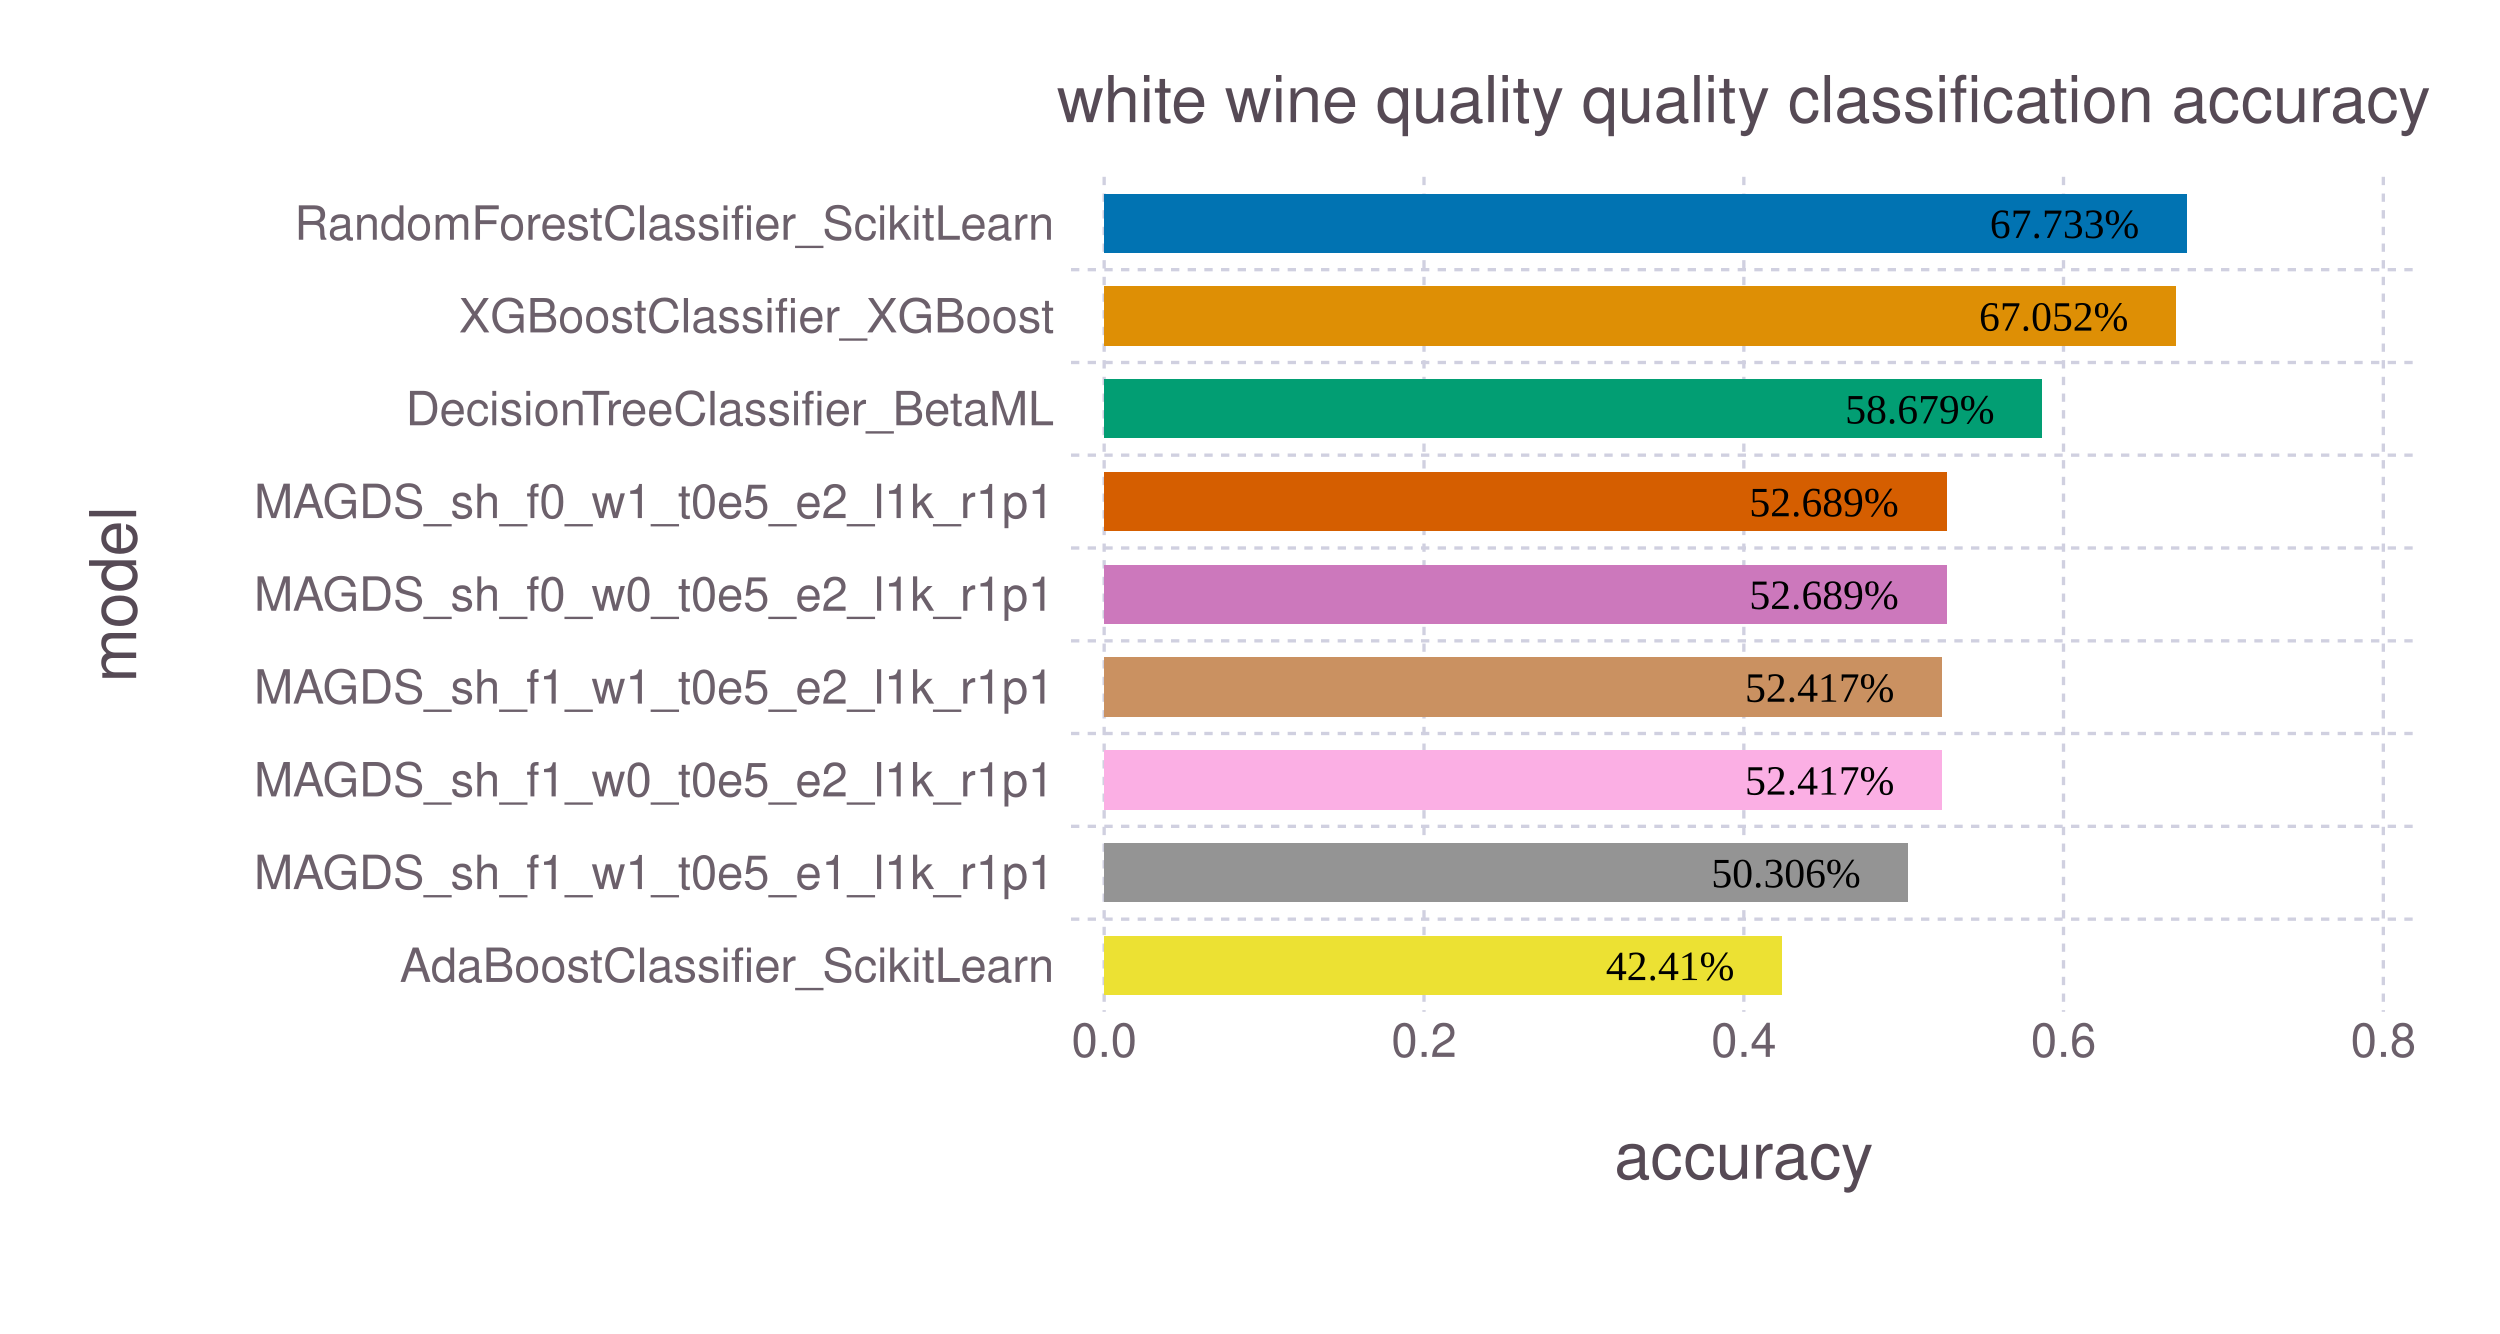
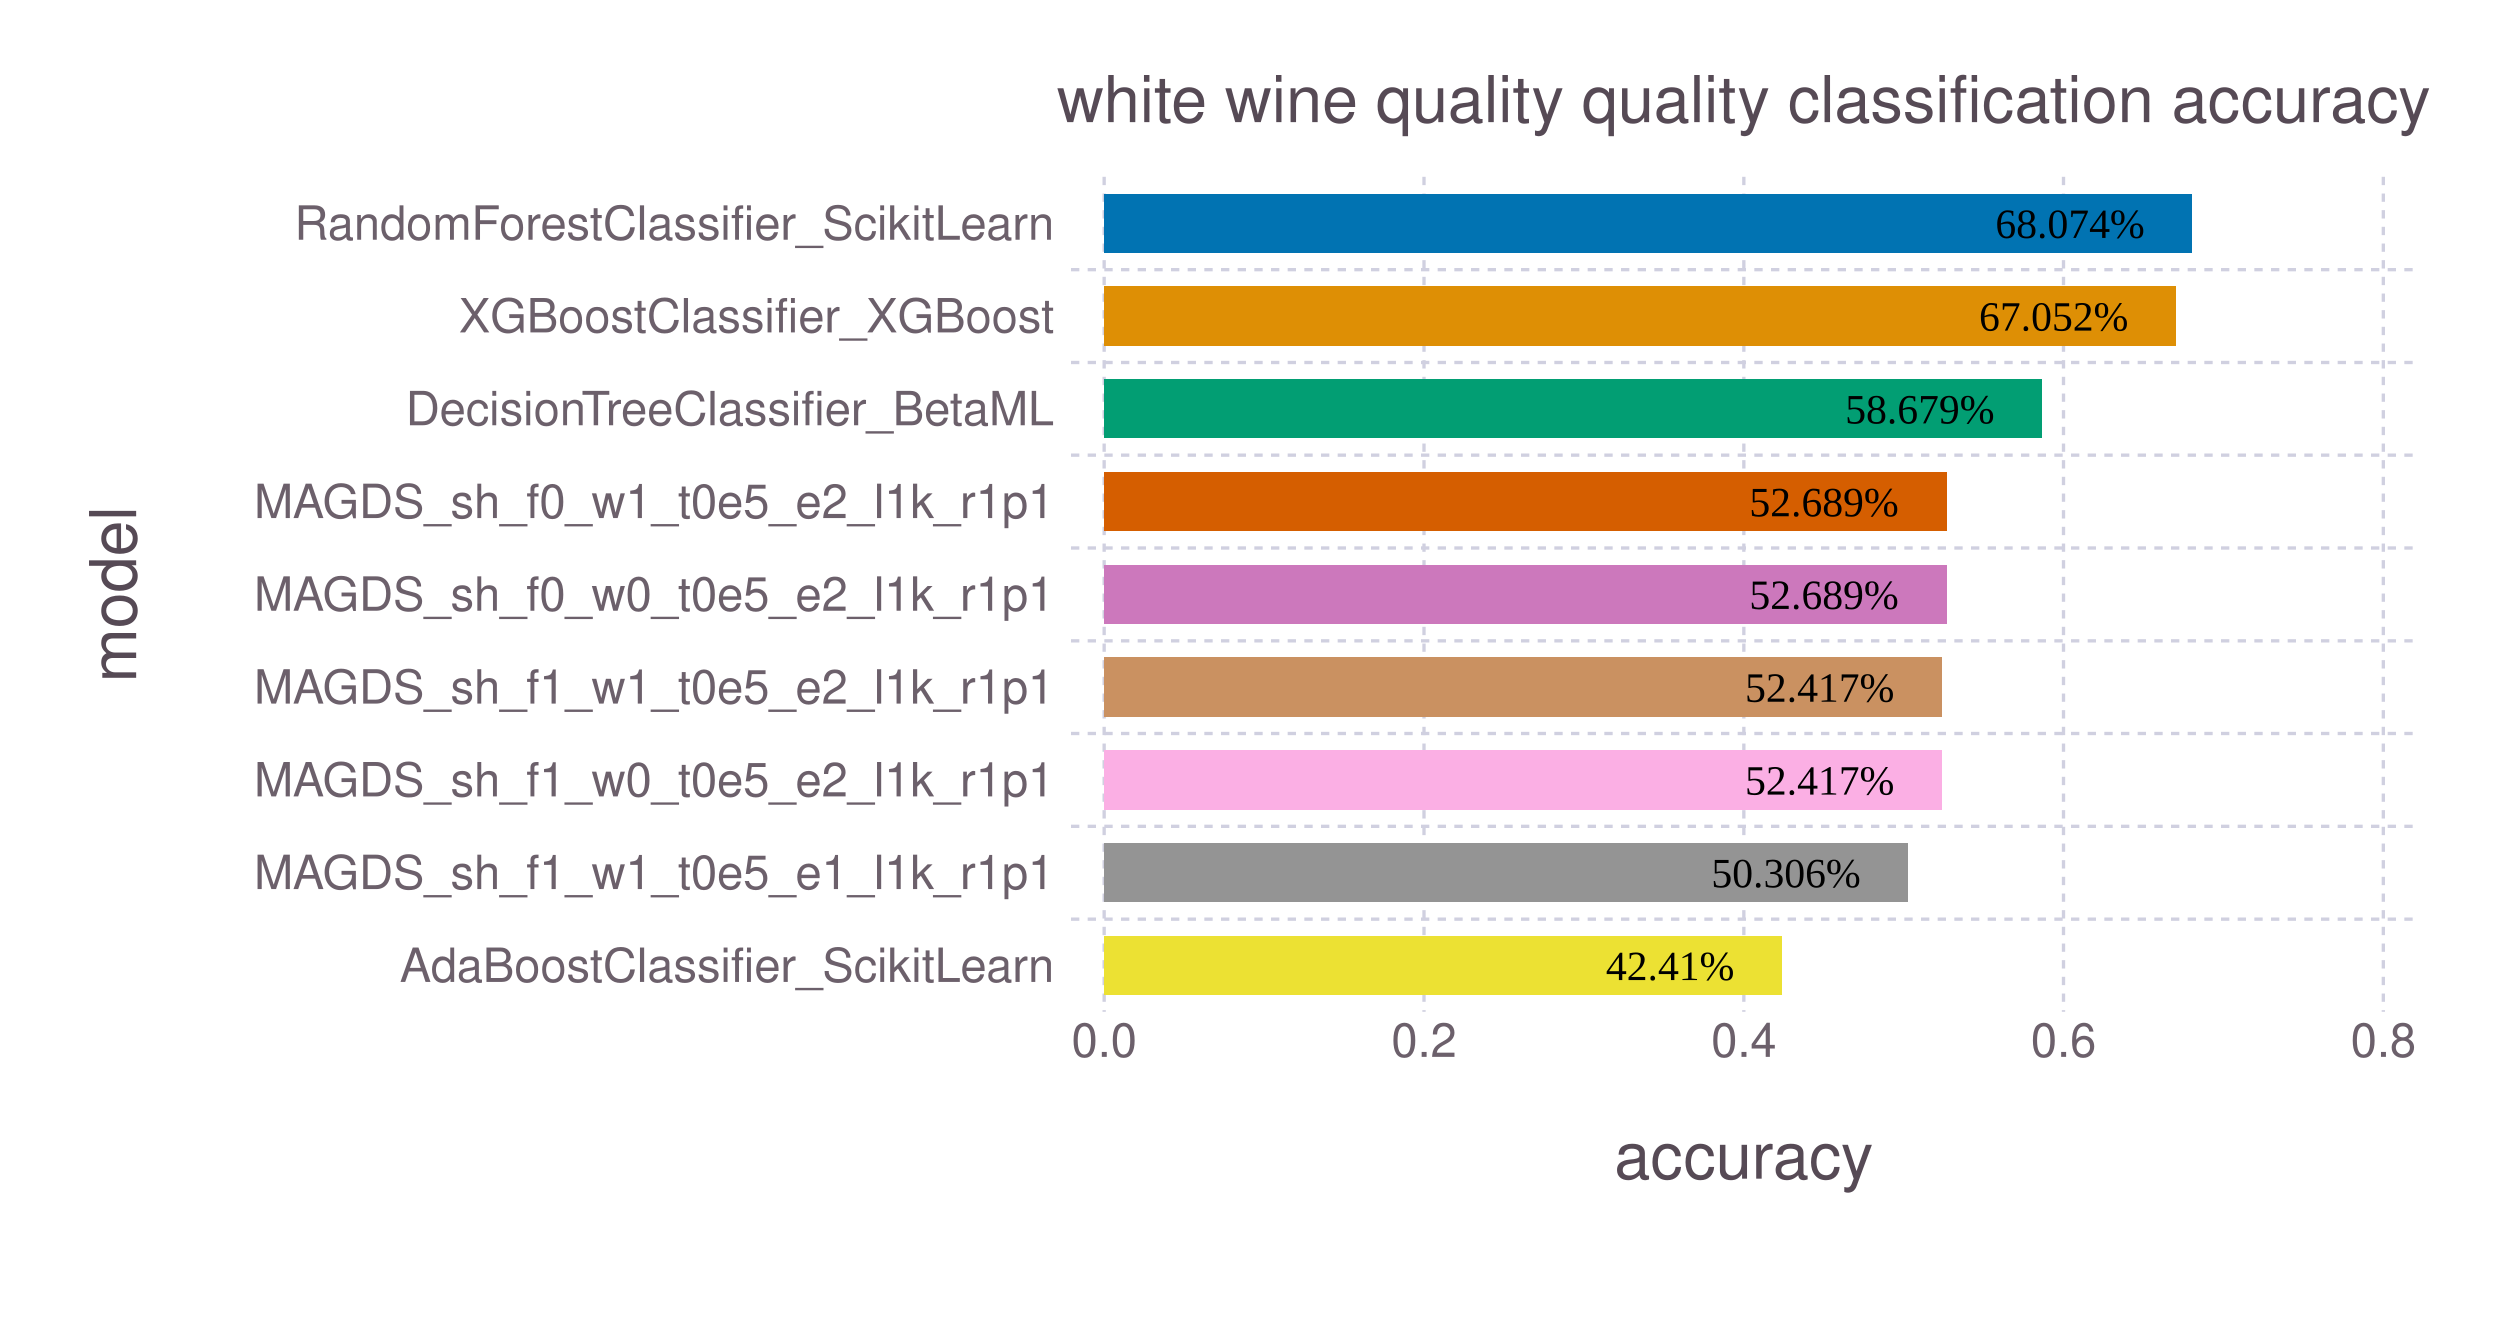
<svg xmlns="http://www.w3.org/2000/svg" version="1.2" width="150mm" height="80mm" viewBox="0 0 150 80" stroke="none" fill="#000000" stroke-width="0.3" font-size="3.88">
  <defs>
    <marker id="arrow" markerWidth="15" markerHeight="7" refX="5" refY="3.5" orient="auto" markerUnits="strokeWidth">
      <path d="M0,0 L15,3.5 L0,7 z" stroke="context-stroke" fill="context-stroke" />
    </marker>
  </defs>
-   <g class="plotroot xscalable" id="img-10c24a34-1">
-     <g font-size="3.88" font-family="'PT Sans','Helvetica Neue','Helvetica',sans-serif" fill="#564A55" stroke="#000000" stroke-opacity="0.000" id="img-10c24a34-2">
+   <g class="plotroot xscalable" id="img-3cbf632c-1">
+     <g font-size="3.88" font-family="'PT Sans','Helvetica Neue','Helvetica',sans-serif" fill="#564A55" stroke="#000000" stroke-opacity="0.000" id="img-3cbf632c-2">
      <g transform="translate(104.63,68.39)">
        <g class="primitive">
          <text text-anchor="middle" dy="0.6em">accuracy</text>
        </g>
      </g>
    </g>
-     <g class="guide xlabels" font-size="2.82" font-family="'PT Sans Caption','Helvetica Neue','Helvetica',sans-serif" fill="#6C606B" id="img-10c24a34-3">
+     <g class="guide xlabels" font-size="2.82" font-family="'PT Sans Caption','Helvetica Neue','Helvetica',sans-serif" fill="#6C606B" id="img-3cbf632c-3">
      <g transform="translate(66.25,61.72)">
        <g class="primitive">
          <text text-anchor="middle" dy="0.6em">0.0</text>
        </g>
      </g>
      <g transform="translate(85.44,61.72)">
        <g class="primitive">
          <text text-anchor="middle" dy="0.6em">0.2</text>
        </g>
      </g>
      <g transform="translate(104.63,61.72)">
        <g class="primitive">
          <text text-anchor="middle" dy="0.6em">0.4</text>
        </g>
      </g>
      <g transform="translate(123.81,61.72)">
        <g class="primitive">
          <text text-anchor="middle" dy="0.6em">0.6</text>
        </g>
      </g>
      <g transform="translate(143,61.72)">
        <g class="primitive">
          <text text-anchor="middle" dy="0.6em">0.8</text>
        </g>
      </g>
    </g>
-     <g clip-path="url(#img-10c24a34-4)">
-       <g id="img-10c24a34-5">
-         <g pointer-events="visible" stroke-width="0.3" fill="#000000" fill-opacity="0.000" stroke="#000000" stroke-opacity="0.000" class="guide background" id="img-10c24a34-6">
-           <g transform="translate(104.63,35.66)" id="img-10c24a34-7">
+     <g clip-path="url(#img-3cbf632c-4)">
+       <g id="img-3cbf632c-5">
+         <g pointer-events="visible" stroke-width="0.3" fill="#000000" fill-opacity="0.000" stroke="#000000" stroke-opacity="0.000" class="guide background" id="img-3cbf632c-6">
+           <g transform="translate(104.63,35.66)" id="img-3cbf632c-7">
            <path d="M-40.37,-25.05 L40.37,-25.05 40.37,25.05 -40.37,25.05  z" class="primitive" />
          </g>
        </g>
-         <g class="guide ygridlines xfixed" stroke-dasharray="0.5,0.5" stroke-width="0.2" stroke="#D0D0E0" id="img-10c24a34-8">
-           <g transform="translate(104.63,16.18)" id="img-10c24a34-9">
-             <path fill="none" d="M-40.37,0 L40.37,0 " class="primitive" />
-           </g>
-           <g transform="translate(104.63,21.75)" id="img-10c24a34-10">
-             <path fill="none" d="M-40.37,0 L40.37,0 " class="primitive" />
-           </g>
-           <g transform="translate(104.63,27.31)" id="img-10c24a34-11">
-             <path fill="none" d="M-40.37,0 L40.37,0 " class="primitive" />
-           </g>
-           <g transform="translate(104.63,32.88)" id="img-10c24a34-12">
-             <path fill="none" d="M-40.37,0 L40.37,0 " class="primitive" />
-           </g>
-           <g transform="translate(104.63,38.45)" id="img-10c24a34-13">
-             <path fill="none" d="M-40.37,0 L40.37,0 " class="primitive" />
-           </g>
-           <g transform="translate(104.63,44.01)" id="img-10c24a34-14">
-             <path fill="none" d="M-40.37,0 L40.37,0 " class="primitive" />
-           </g>
-           <g transform="translate(104.63,49.58)" id="img-10c24a34-15">
-             <path fill="none" d="M-40.37,0 L40.37,0 " class="primitive" />
-           </g>
-           <g transform="translate(104.63,55.15)" id="img-10c24a34-16">
-             <path fill="none" d="M-40.37,0 L40.37,0 " class="primitive" />
-           </g>
-         </g>
-         <g class="guide xgridlines yfixed" stroke-dasharray="0.5,0.5" stroke-width="0.2" stroke="#D0D0E0" id="img-10c24a34-17">
-           <g transform="translate(66.25,35.66)" id="img-10c24a34-18">
-             <path fill="none" d="M0,-25.05 L0,25.05 " class="primitive" />
-           </g>
-           <g transform="translate(85.44,35.66)" id="img-10c24a34-19">
-             <path fill="none" d="M0,-25.05 L0,25.05 " class="primitive" />
-           </g>
-           <g transform="translate(104.63,35.66)" id="img-10c24a34-20">
-             <path fill="none" d="M0,-25.05 L0,25.05 " class="primitive" />
-           </g>
-           <g transform="translate(123.81,35.66)" id="img-10c24a34-21">
-             <path fill="none" d="M0,-25.05 L0,25.05 " class="primitive" />
-           </g>
-           <g transform="translate(143,35.66)" id="img-10c24a34-22">
-             <path fill="none" d="M0,-25.05 L0,25.05 " class="primitive" />
-           </g>
-         </g>
-         <g class="plotpanel" id="img-10c24a34-23">
-           <g shape-rendering="crispEdges" stroke-width="0.3" id="img-10c24a34-24">
-             <g stroke="#000000" stroke-opacity="0.000" class="geometry" id="img-10c24a34-25">
-               <g transform="translate(86.59,57.93)" id="img-10c24a34-26" fill="#ECE133">
+         <g class="guide ygridlines xfixed" stroke-dasharray="0.5,0.5" stroke-width="0.2" stroke="#D0D0E0" id="img-3cbf632c-8">
+           <g transform="translate(104.63,16.18)" id="img-3cbf632c-9">
+             <path fill="none" d="M-40.37,0 L40.37,0 " class="primitive" />
+           </g>
+           <g transform="translate(104.63,21.75)" id="img-3cbf632c-10">
+             <path fill="none" d="M-40.37,0 L40.37,0 " class="primitive" />
+           </g>
+           <g transform="translate(104.63,27.31)" id="img-3cbf632c-11">
+             <path fill="none" d="M-40.37,0 L40.37,0 " class="primitive" />
+           </g>
+           <g transform="translate(104.63,32.88)" id="img-3cbf632c-12">
+             <path fill="none" d="M-40.37,0 L40.37,0 " class="primitive" />
+           </g>
+           <g transform="translate(104.63,38.45)" id="img-3cbf632c-13">
+             <path fill="none" d="M-40.37,0 L40.37,0 " class="primitive" />
+           </g>
+           <g transform="translate(104.63,44.01)" id="img-3cbf632c-14">
+             <path fill="none" d="M-40.37,0 L40.37,0 " class="primitive" />
+           </g>
+           <g transform="translate(104.63,49.58)" id="img-3cbf632c-15">
+             <path fill="none" d="M-40.37,0 L40.37,0 " class="primitive" />
+           </g>
+           <g transform="translate(104.63,55.15)" id="img-3cbf632c-16">
+             <path fill="none" d="M-40.37,0 L40.37,0 " class="primitive" />
+           </g>
+         </g>
+         <g class="guide xgridlines yfixed" stroke-dasharray="0.5,0.5" stroke-width="0.2" stroke="#D0D0E0" id="img-3cbf632c-17">
+           <g transform="translate(66.25,35.66)" id="img-3cbf632c-18">
+             <path fill="none" d="M0,-25.05 L0,25.05 " class="primitive" />
+           </g>
+           <g transform="translate(85.44,35.66)" id="img-3cbf632c-19">
+             <path fill="none" d="M0,-25.05 L0,25.05 " class="primitive" />
+           </g>
+           <g transform="translate(104.63,35.66)" id="img-3cbf632c-20">
+             <path fill="none" d="M0,-25.05 L0,25.05 " class="primitive" />
+           </g>
+           <g transform="translate(123.81,35.66)" id="img-3cbf632c-21">
+             <path fill="none" d="M0,-25.05 L0,25.05 " class="primitive" />
+           </g>
+           <g transform="translate(143,35.66)" id="img-3cbf632c-22">
+             <path fill="none" d="M0,-25.05 L0,25.05 " class="primitive" />
+           </g>
+         </g>
+         <g class="plotpanel" id="img-3cbf632c-23">
+           <g shape-rendering="crispEdges" stroke-width="0.3" id="img-3cbf632c-24">
+             <g stroke="#000000" stroke-opacity="0.000" class="geometry" id="img-3cbf632c-25">
+               <g transform="translate(86.59,57.93)" id="img-3cbf632c-26" fill="#ECE133">
                <path d="M-20.34,-1.78 L20.34,-1.78 20.34,1.78 -20.34,1.78  z" class="primitive" />
              </g>
-               <g transform="translate(90.38,52.36)" id="img-10c24a34-27" fill="#949494">
+               <g transform="translate(90.38,52.36)" id="img-3cbf632c-27" fill="#949494">
                <path d="M-24.13,-1.78 L24.13,-1.78 24.13,1.78 -24.13,1.78  z" class="primitive" />
              </g>
-               <g transform="translate(91.39,46.8)" id="img-10c24a34-28" fill="#FBAFE4">
+               <g transform="translate(91.39,46.8)" id="img-3cbf632c-28" fill="#FBAFE4">
                <path d="M-25.14,-1.78 L25.14,-1.78 25.14,1.78 -25.14,1.78  z" class="primitive" />
              </g>
-               <g transform="translate(91.39,41.23)" id="img-10c24a34-29" fill="#CA9161">
+               <g transform="translate(91.39,41.23)" id="img-3cbf632c-29" fill="#CA9161">
                <path d="M-25.14,-1.78 L25.14,-1.78 25.14,1.78 -25.14,1.78  z" class="primitive" />
              </g>
-               <g transform="translate(91.53,35.66)" id="img-10c24a34-30" fill="#CC78BC">
+               <g transform="translate(91.53,35.66)" id="img-3cbf632c-30" fill="#CC78BC">
                <path d="M-25.27,-1.78 L25.27,-1.78 25.27,1.78 -25.27,1.78  z" class="primitive" />
              </g>
-               <g transform="translate(91.53,30.1)" id="img-10c24a34-31" fill="#D55E00">
+               <g transform="translate(91.53,30.1)" id="img-3cbf632c-31" fill="#D55E00">
                <path d="M-25.27,-1.78 L25.27,-1.78 25.27,1.78 -25.27,1.78  z" class="primitive" />
              </g>
-               <g transform="translate(94.4,24.53)" id="img-10c24a34-32" fill="#029E73">
+               <g transform="translate(94.4,24.53)" id="img-3cbf632c-32" fill="#029E73">
                <path d="M-28.15,-1.78 L28.15,-1.78 28.15,1.78 -28.15,1.78  z" class="primitive" />
              </g>
-               <g transform="translate(98.42,18.96)" id="img-10c24a34-33" fill="#DE8F05">
+               <g transform="translate(98.42,18.96)" id="img-3cbf632c-33" fill="#DE8F05">
                <path d="M-32.16,-1.78 L32.16,-1.78 32.16,1.78 -32.16,1.78  z" class="primitive" />
              </g>
-               <g transform="translate(98.74,13.4)" id="img-10c24a34-34" fill="#0173B2">
-                 <path d="M-32.49,-1.78 L32.49,-1.78 32.49,1.78 -32.49,1.78  z" class="primitive" />
-               </g>
-             </g>
-           </g>
-         </g>
-         <g class="geometry" id="img-10c24a34-35">
-           <g fill="#000000" font-size="2.5" id="img-10c24a34-36">
-             <g transform="translate(128.35,13.4)" id="img-10c24a34-37">
-               <g class="primitive">
-                 <text text-anchor="end" dy="0.35em">67.733%</text>
-               </g>
-             </g>
-             <g transform="translate(127.7,18.96)" id="img-10c24a34-38">
+               <g transform="translate(98.9,13.4)" id="img-3cbf632c-34" fill="#0173B2">
+                 <path d="M-32.65,-1.78 L32.65,-1.78 32.65,1.78 -32.65,1.78  z" class="primitive" />
+               </g>
+             </g>
+           </g>
+         </g>
+         <g class="geometry" id="img-3cbf632c-35">
+           <g fill="#000000" font-size="2.5" id="img-3cbf632c-36">
+             <g transform="translate(128.68,13.4)" id="img-3cbf632c-37">
+               <g class="primitive">
+                 <text text-anchor="end" dy="0.35em">68.074%</text>
+               </g>
+             </g>
+             <g transform="translate(127.7,18.96)" id="img-3cbf632c-38">
              <g class="primitive">
                <text text-anchor="end" dy="0.35em">67.052%</text>
              </g>
            </g>
-             <g transform="translate(119.67,24.53)" id="img-10c24a34-39">
+             <g transform="translate(119.67,24.53)" id="img-3cbf632c-39">
              <g class="primitive">
                <text text-anchor="end" dy="0.35em">58.679%</text>
              </g>
            </g>
-             <g transform="translate(113.92,30.1)" id="img-10c24a34-40">
+             <g transform="translate(113.92,30.1)" id="img-3cbf632c-40">
              <g class="primitive">
                <text text-anchor="end" dy="0.35em">52.689%</text>
              </g>
            </g>
-             <g transform="translate(113.92,35.66)" id="img-10c24a34-41">
+             <g transform="translate(113.92,35.66)" id="img-3cbf632c-41">
              <g class="primitive">
                <text text-anchor="end" dy="0.35em">52.689%</text>
              </g>
            </g>
-             <g transform="translate(113.66,41.23)" id="img-10c24a34-42">
+             <g transform="translate(113.66,41.23)" id="img-3cbf632c-42">
              <g class="primitive">
                <text text-anchor="end" dy="0.35em">52.417%</text>
              </g>
            </g>
-             <g transform="translate(113.66,46.8)" id="img-10c24a34-43">
+             <g transform="translate(113.66,46.8)" id="img-3cbf632c-43">
              <g class="primitive">
                <text text-anchor="end" dy="0.35em">52.417%</text>
              </g>
            </g>
-             <g transform="translate(111.64,52.36)" id="img-10c24a34-44">
+             <g transform="translate(111.64,52.36)" id="img-3cbf632c-44">
              <g class="primitive">
                <text text-anchor="end" dy="0.35em">50.306%</text>
              </g>
            </g>
-             <g transform="translate(104.06,57.93)" id="img-10c24a34-45">
+             <g transform="translate(104.06,57.93)" id="img-3cbf632c-45">
              <g class="primitive">
                <text text-anchor="end" dy="0.35em">42.41%</text>
              </g>
            </g>
          </g>
        </g>
      </g>
    </g>
-     <g class="guide ylabels" font-size="2.82" font-family="'PT Sans Caption','Helvetica Neue','Helvetica',sans-serif" fill="#6C606B" id="img-10c24a34-46">
-       <g transform="translate(63.25,13.4)" id="img-10c24a34-47">
+     <g class="guide ylabels" font-size="2.82" font-family="'PT Sans Caption','Helvetica Neue','Helvetica',sans-serif" fill="#6C606B" id="img-3cbf632c-46">
+       <g transform="translate(63.25,13.4)" id="img-3cbf632c-47">
        <g class="primitive">
          <text text-anchor="end" dy="0.35em">RandomForestClassifier_ScikitLearn</text>
        </g>
      </g>
-       <g transform="translate(63.25,18.96)" id="img-10c24a34-48">
+       <g transform="translate(63.25,18.96)" id="img-3cbf632c-48">
        <g class="primitive">
          <text text-anchor="end" dy="0.35em">XGBoostClassifier_XGBoost</text>
        </g>
      </g>
-       <g transform="translate(63.25,24.53)" id="img-10c24a34-49">
+       <g transform="translate(63.25,24.53)" id="img-3cbf632c-49">
        <g class="primitive">
          <text text-anchor="end" dy="0.35em">DecisionTreeClassifier_BetaML</text>
        </g>
      </g>
-       <g transform="translate(63.25,30.1)" id="img-10c24a34-50">
+       <g transform="translate(63.25,30.1)" id="img-3cbf632c-50">
        <g class="primitive">
          <text text-anchor="end" dy="0.35em">MAGDS_sh_f0_w1_t0e5_e2_l1k_r1p1</text>
        </g>
      </g>
-       <g transform="translate(63.25,35.66)" id="img-10c24a34-51">
+       <g transform="translate(63.25,35.66)" id="img-3cbf632c-51">
        <g class="primitive">
          <text text-anchor="end" dy="0.35em">MAGDS_sh_f0_w0_t0e5_e2_l1k_r1p1</text>
        </g>
      </g>
-       <g transform="translate(63.25,41.23)" id="img-10c24a34-52">
+       <g transform="translate(63.25,41.23)" id="img-3cbf632c-52">
        <g class="primitive">
          <text text-anchor="end" dy="0.35em">MAGDS_sh_f1_w1_t0e5_e2_l1k_r1p1</text>
        </g>
      </g>
-       <g transform="translate(63.25,46.8)" id="img-10c24a34-53">
+       <g transform="translate(63.25,46.8)" id="img-3cbf632c-53">
        <g class="primitive">
          <text text-anchor="end" dy="0.35em">MAGDS_sh_f1_w0_t0e5_e2_l1k_r1p1</text>
        </g>
      </g>
-       <g transform="translate(63.25,52.36)" id="img-10c24a34-54">
+       <g transform="translate(63.25,52.36)" id="img-3cbf632c-54">
        <g class="primitive">
          <text text-anchor="end" dy="0.35em">MAGDS_sh_f1_w1_t0e5_e1_l1k_r1p1</text>
        </g>
      </g>
-       <g transform="translate(63.25,57.93)" id="img-10c24a34-55">
+       <g transform="translate(63.25,57.93)" id="img-3cbf632c-55">
        <g class="primitive">
          <text text-anchor="end" dy="0.35em">AdaBoostClassifier_ScikitLearn</text>
        </g>
      </g>
    </g>
-     <g font-size="3.88" font-family="'PT Sans','Helvetica Neue','Helvetica',sans-serif" fill="#564A55" stroke="#000000" stroke-opacity="0.000" id="img-10c24a34-56">
-       <g transform="translate(8.81,33.66)" id="img-10c24a34-57">
+     <g font-size="3.88" font-family="'PT Sans','Helvetica Neue','Helvetica',sans-serif" fill="#564A55" stroke="#000000" stroke-opacity="0.000" id="img-3cbf632c-56">
+       <g transform="translate(8.81,33.66)" id="img-3cbf632c-57">
        <g class="primitive">
          <text text-anchor="middle" dy="0.35em" transform="rotate(-90,0, 2)">model</text>
        </g>
      </g>
    </g>
-     <g font-size="3.88" font-family="'PT Sans','Helvetica Neue','Helvetica',sans-serif" fill="#564A55" stroke="#000000" stroke-opacity="0.000" id="img-10c24a34-58">
-       <g transform="translate(104.63,5)" id="img-10c24a34-59">
+     <g font-size="3.88" font-family="'PT Sans','Helvetica Neue','Helvetica',sans-serif" fill="#564A55" stroke="#000000" stroke-opacity="0.000" id="img-3cbf632c-58">
+       <g transform="translate(104.63,5)" id="img-3cbf632c-59">
        <g class="primitive">
          <text text-anchor="middle" dy="0.6em">white wine quality quality classification accuracy</text>
        </g>
      </g>
    </g>
  </g>
  <defs>
-     <clipPath id="img-10c24a34-4">
+     <clipPath id="img-3cbf632c-4">
      <path d="M64.25,10.61 L145,10.61 145,60.72 64.25,60.72 " />
    </clipPath>
  </defs>
</svg>
